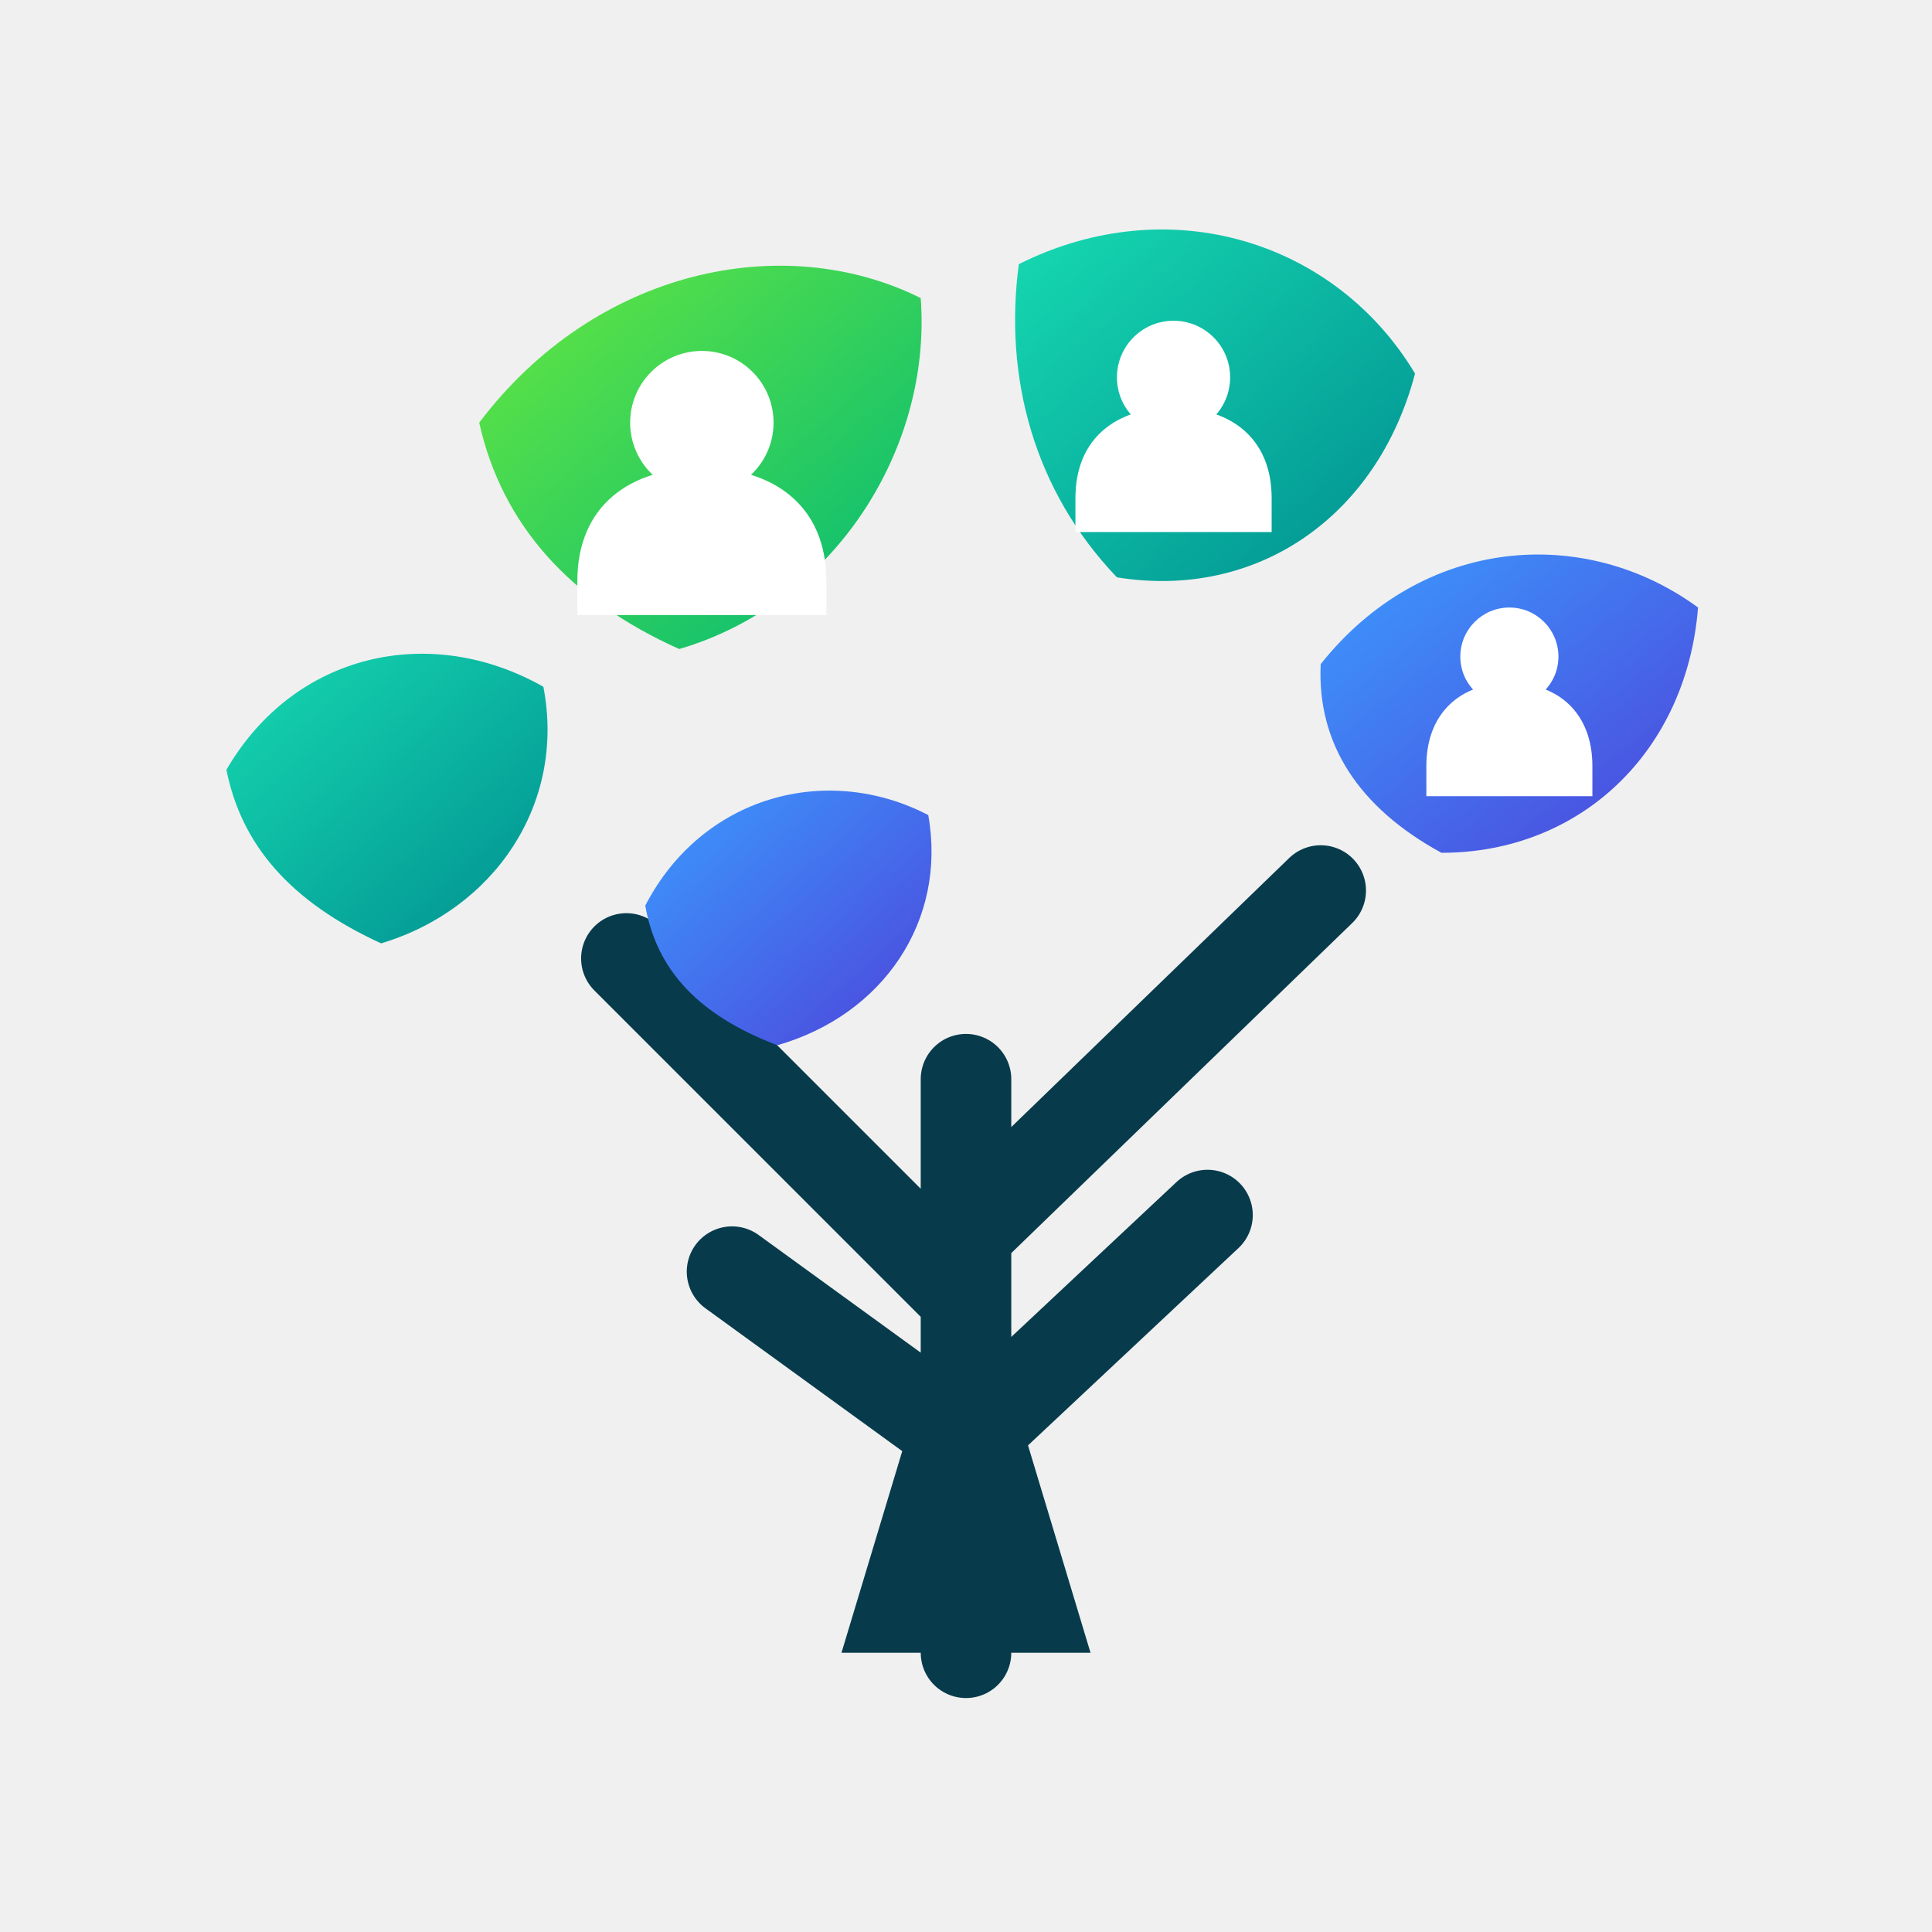
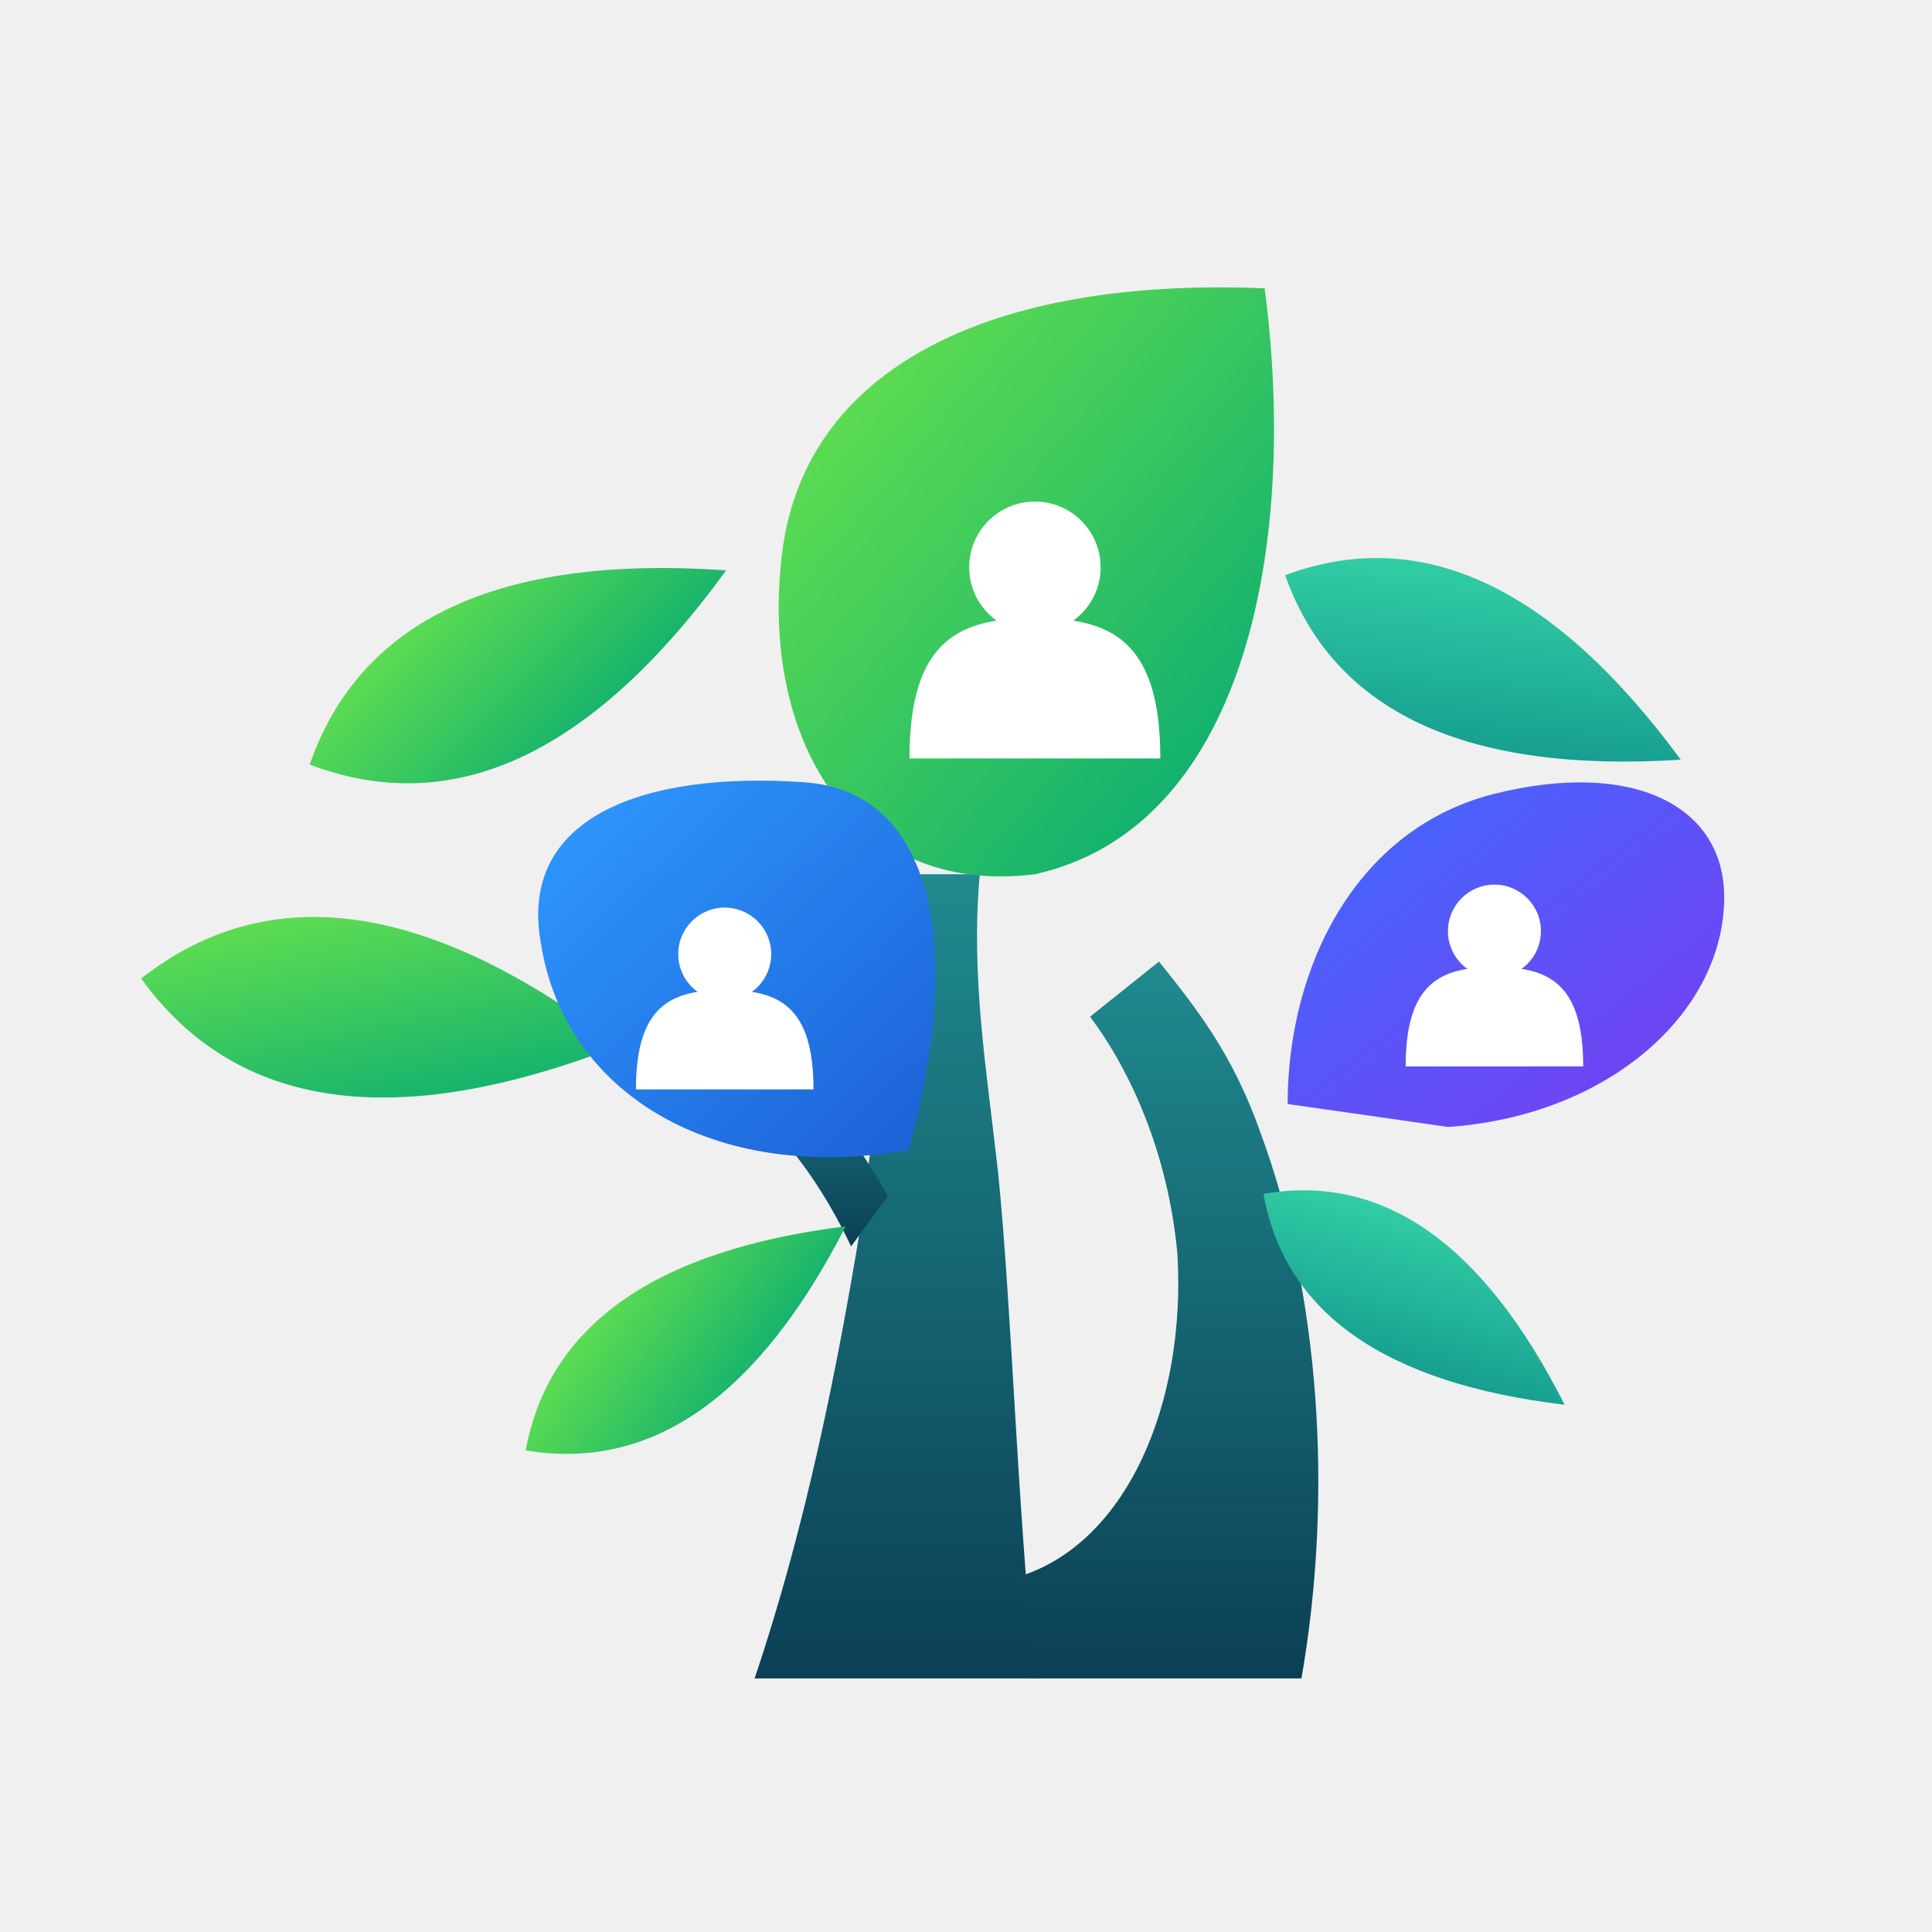
- <svg xmlns="http://www.w3.org/2000/svg" viewBox="0 0 512 512" role="img" aria-labelledby="title desc">
-   <defs>
-     <linearGradient id="green" x1="0" y1="0" x2="1" y2="1">
-       <stop stop-color="#67E83F" />
-       <stop offset="1" stop-color="#00B878" />
-     </linearGradient>
-     <linearGradient id="teal" x1="0" y1="0" x2="1" y2="1">
-       <stop stop-color="#16D9B0" />
-       <stop offset="1" stop-color="#008F91" />
-     </linearGradient>
-     <linearGradient id="blue" x1="0" y1="0" x2="1" y2="1">
-       <stop stop-color="#3B9BFF" />
-       <stop offset="1" stop-color="#4D43D9" />
-     </linearGradient>
-   </defs>
-   <g stroke="#073B4C" stroke-width="24" stroke-linecap="round" stroke-linejoin="round" fill="none">
-     <path d="M256 438V286M256 344L166 254M256 327L350 236M256 382L194 337M256 382L320 322" />
-   </g>
-   <path d="M223 438L245 365L267 365L289 438Z" fill="#073B4C" />
-   <g>
-     <path d="M127 112C158 71 208 61 244 79C247 119 221 160 180 172C151 159 133 139 127 112Z" fill="url(#green)" />
-     <path d="M270 70C310 50 354 64 375 99C365 137 333 159 296 153C274 130 266 100 270 70Z" fill="url(#teal)" />
-     <path d="M350 176C377 142 420 139 450 161C447 199 419 226 382 226C360 214 349 197 350 176Z" fill="url(#blue)" />
-     <path d="M60 204C78 173 114 165 144 182C150 213 131 241 101 250C77 239 64 224 60 204Z" fill="url(#teal)" />
-     <path d="M171 240C186 211 219 202 246 216C251 244 234 269 206 277C185 269 174 257 171 240Z" fill="url(#blue)" />
-   </g>
-   <g fill="#FFFFFF">
-     <circle cx="186" cy="112" r="19" />
-     <path d="M153 154C153 134 167 124 186 124S219 134 219 154V163H153Z" />
-     <circle cx="311" cy="100" r="15" />
-     <path d="M285 132C285 116 296 108 311 108S337 116 337 132V141H285Z" />
-     <circle cx="400" cy="174" r="13" />
-     <path d="M378 203C378 189 387 181 400 181S422 189 422 203V211H378Z" />
+ <svg xmlns="http://www.w3.org/2000/svg" viewBox="0 0 512 512" role="img" aria-label="intervutree">
+   <g transform="translate(30.7 55.1) scale(0.6089)">
+     <defs>
+       <linearGradient id="itg" x1="0" y1="0" x2="1" y2="1">
+         <stop stop-color="#6EE64A" />
+         <stop offset="1" stop-color="#00A676" />
+       </linearGradient>
+       <linearGradient id="itt" x1="0" y1="0" x2="1" y2="1">
+         <stop stop-color="#38D9A9" />
+         <stop offset="1" stop-color="#0E8F8A" />
+       </linearGradient>
+       <linearGradient id="itb" x1="0" y1="0" x2="1" y2="1">
+         <stop stop-color="#2F9BFF" />
+         <stop offset="1" stop-color="#1C5FD6" />
+       </linearGradient>
+       <linearGradient id="itp" x1="0" y1="0" x2="1" y2="1">
+         <stop stop-color="#3D6BFF" />
+         <stop offset="1" stop-color="#7A3CF0" />
+       </linearGradient>
+       <linearGradient id="itk" x1="0" y1="1" x2="0" y2="0">
+         <stop stop-color="#0B3F55" />
+         <stop offset="1" stop-color="#1F8A8F" />
+       </linearGradient>
+     </defs>
+     <path d="M278 640 L400 640 C392 560 390 480 384 420 C379 375 372 335 376 290 L338 290 C336 350 330 400 324 444 C314 505 300 575 278 640 Z" fill="url(#itk)" />
+     <path d="M392 596 C440 582 466 520 462 455 C458 412 442 376 424 352 L454 328 C470 348 486 368 498 402 C524 472 530 560 516 640 L398 640 C398 626 396 612 392 596 Z" fill="url(#itk)" />
+     <path d="M336 430 C316 395 292 365 262 345 L255 374 C282 392 304 418 320 452 Z" fill="url(#itk)" />
+     <path transform="translate(175 200) rotate(-25)" d="M-100.0 0 Q-30.0 -72.0 100.0 0 Q-30.0 72.0 -100.0 0 Z" fill="url(#itg)" />
+     <path transform="translate(115 350) rotate(8)" d="M-105.0 0 Q-31.5 -76.5 105.0 0 Q-31.5 76.5 -105.0 0 Z" fill="url(#itg)" />
+     <path transform="translate(248 492) rotate(-35)" d="M-85.0 0 Q-25.5 -58.5 85.0 0 Q-25.5 58.5 -85.0 0 Z" fill="url(#itg)" />
+     <path transform="translate(595 200) rotate(25)" d="M-95.0 0 Q-28.5 -67.5 95.0 0 Q-28.5 67.5 -95.0 0 Z" fill="url(#itt)" />
+     <path transform="translate(565 475) rotate(35)" d="M-80.0 0 Q-24.0 -55.8 80.0 0 Q-24.0 55.8 -80.0 0 Z" fill="url(#itt)" />
+     <path d="M400 290 C320 300 280 230 290 150 C300 70 380 30 500 35 C515 150 490 270 400 290 Z" fill="url(#itg)" />
+     <path d="M345 410 C260 425 195 385 185 320 C175 265 230 245 300 250 C355 254 370 320 345 410 Z" fill="url(#itb)" />
+     <path d="M510 390 C510 330 540 270 600 255 C660 240 700 260 700 300 C700 350 650 395 580 400 Z" fill="url(#itp)" />
+     <circle cx="400" cy="156.4" r="28.6" fill="#fff" />
+     <path d="M345.4 239.6 C345.4 187.6 367.5 178.5 400 178.5 C432.5 178.5 454.6 187.6 454.6 239.6 Z" fill="#fff" />
+     <circle cx="265" cy="324.76" r="20.24" fill="#fff" />
+     <path d="M226.36 383.64 C226.36 346.84 242.0 340.4 265 340.4 C288.0 340.4 303.64 346.84 303.64 383.64 Z" fill="#fff" />
+     <circle cx="600" cy="314.76" r="20.24" fill="#fff" />
+     <path d="M561.36 373.64 C561.36 336.84 577.0 330.4 600 330.4 C623.0 330.4 638.64 336.84 638.64 373.64 Z" fill="#fff" />
  </g>
</svg>
